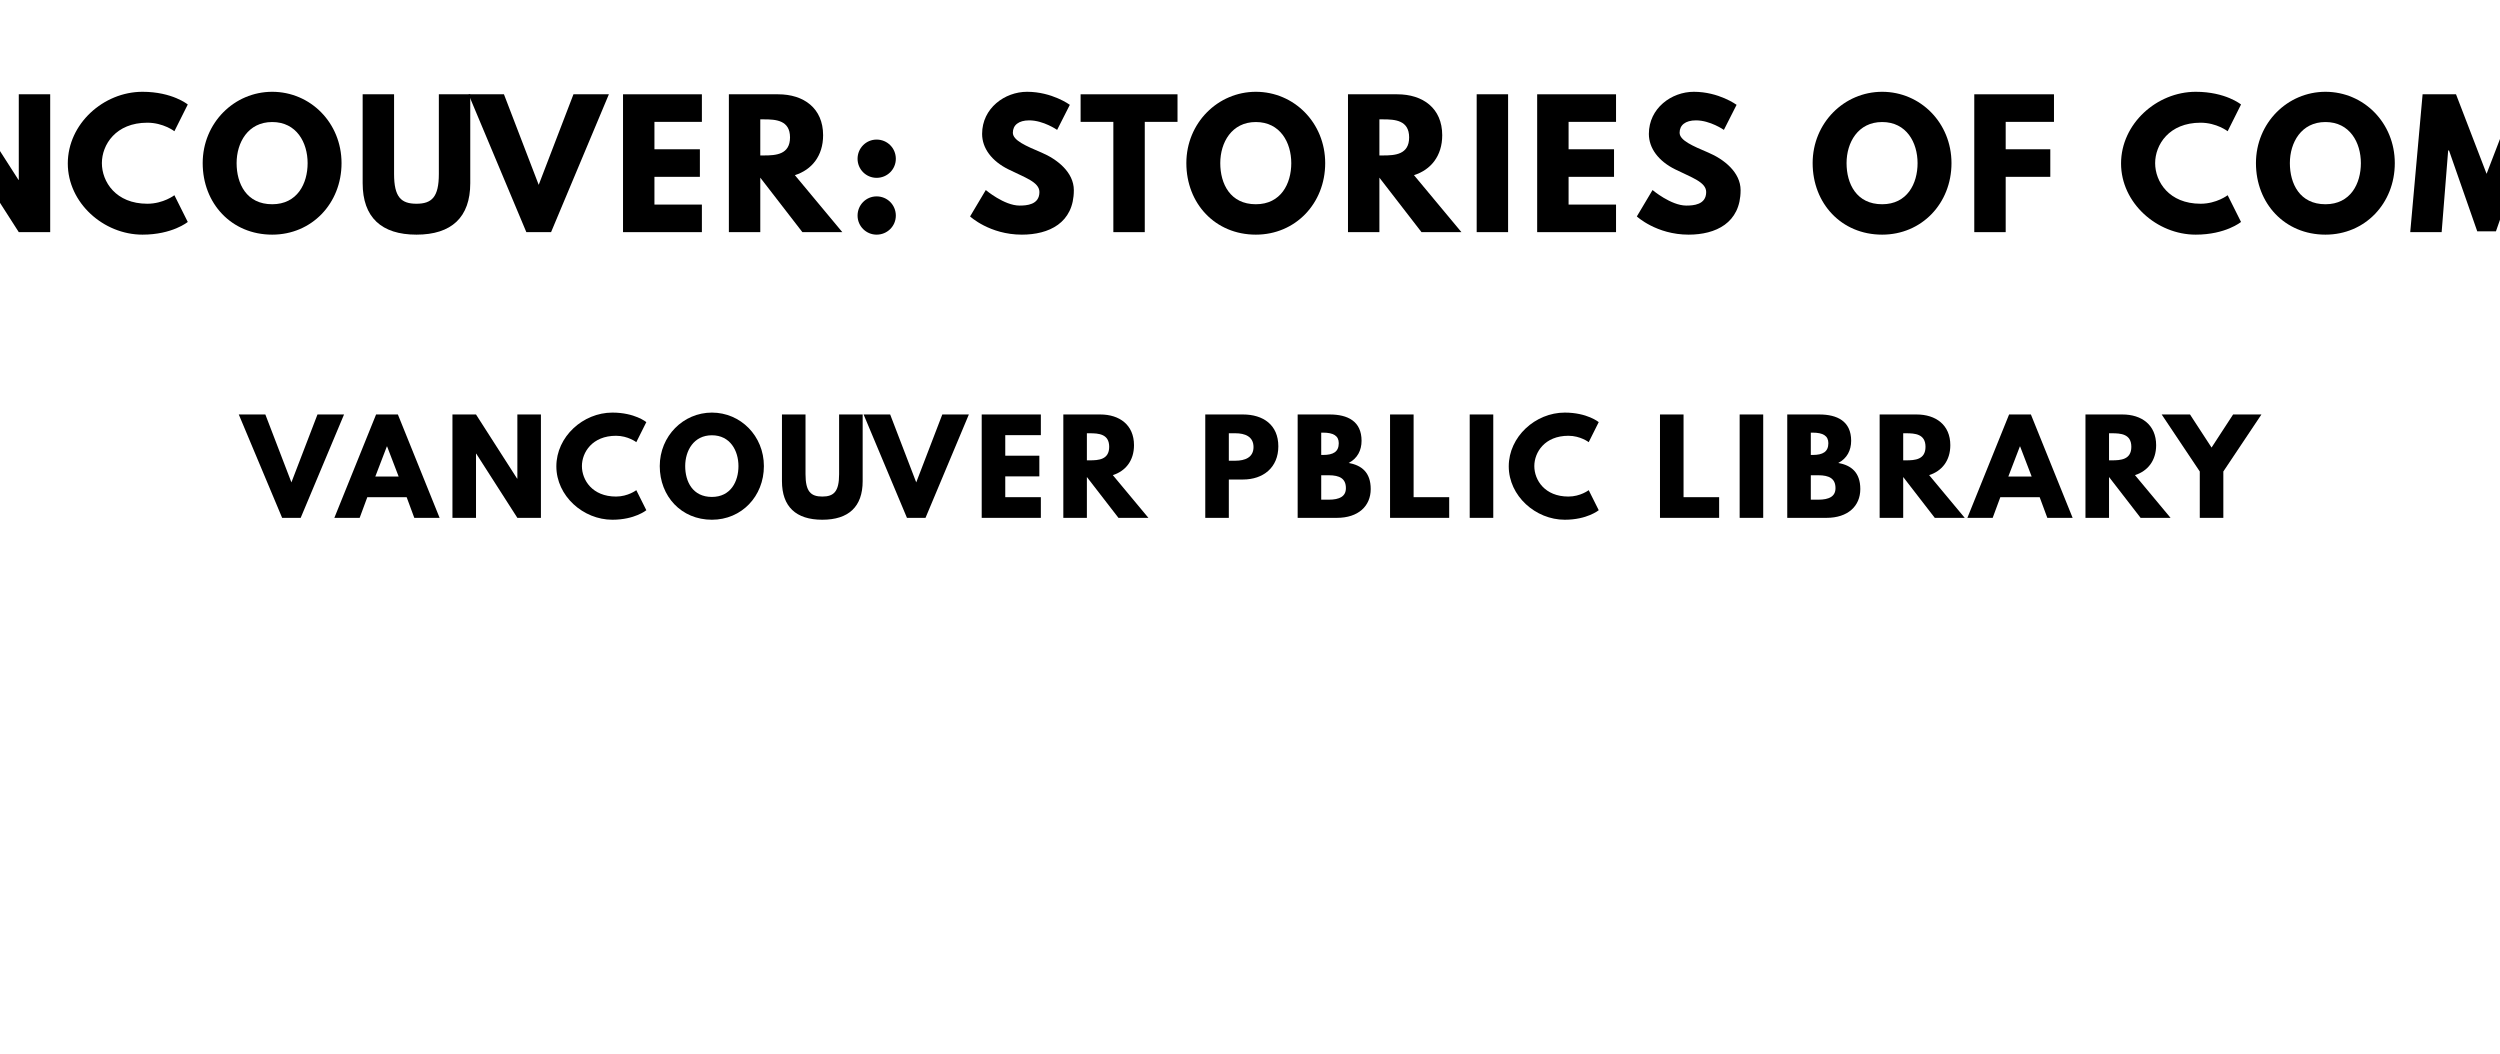
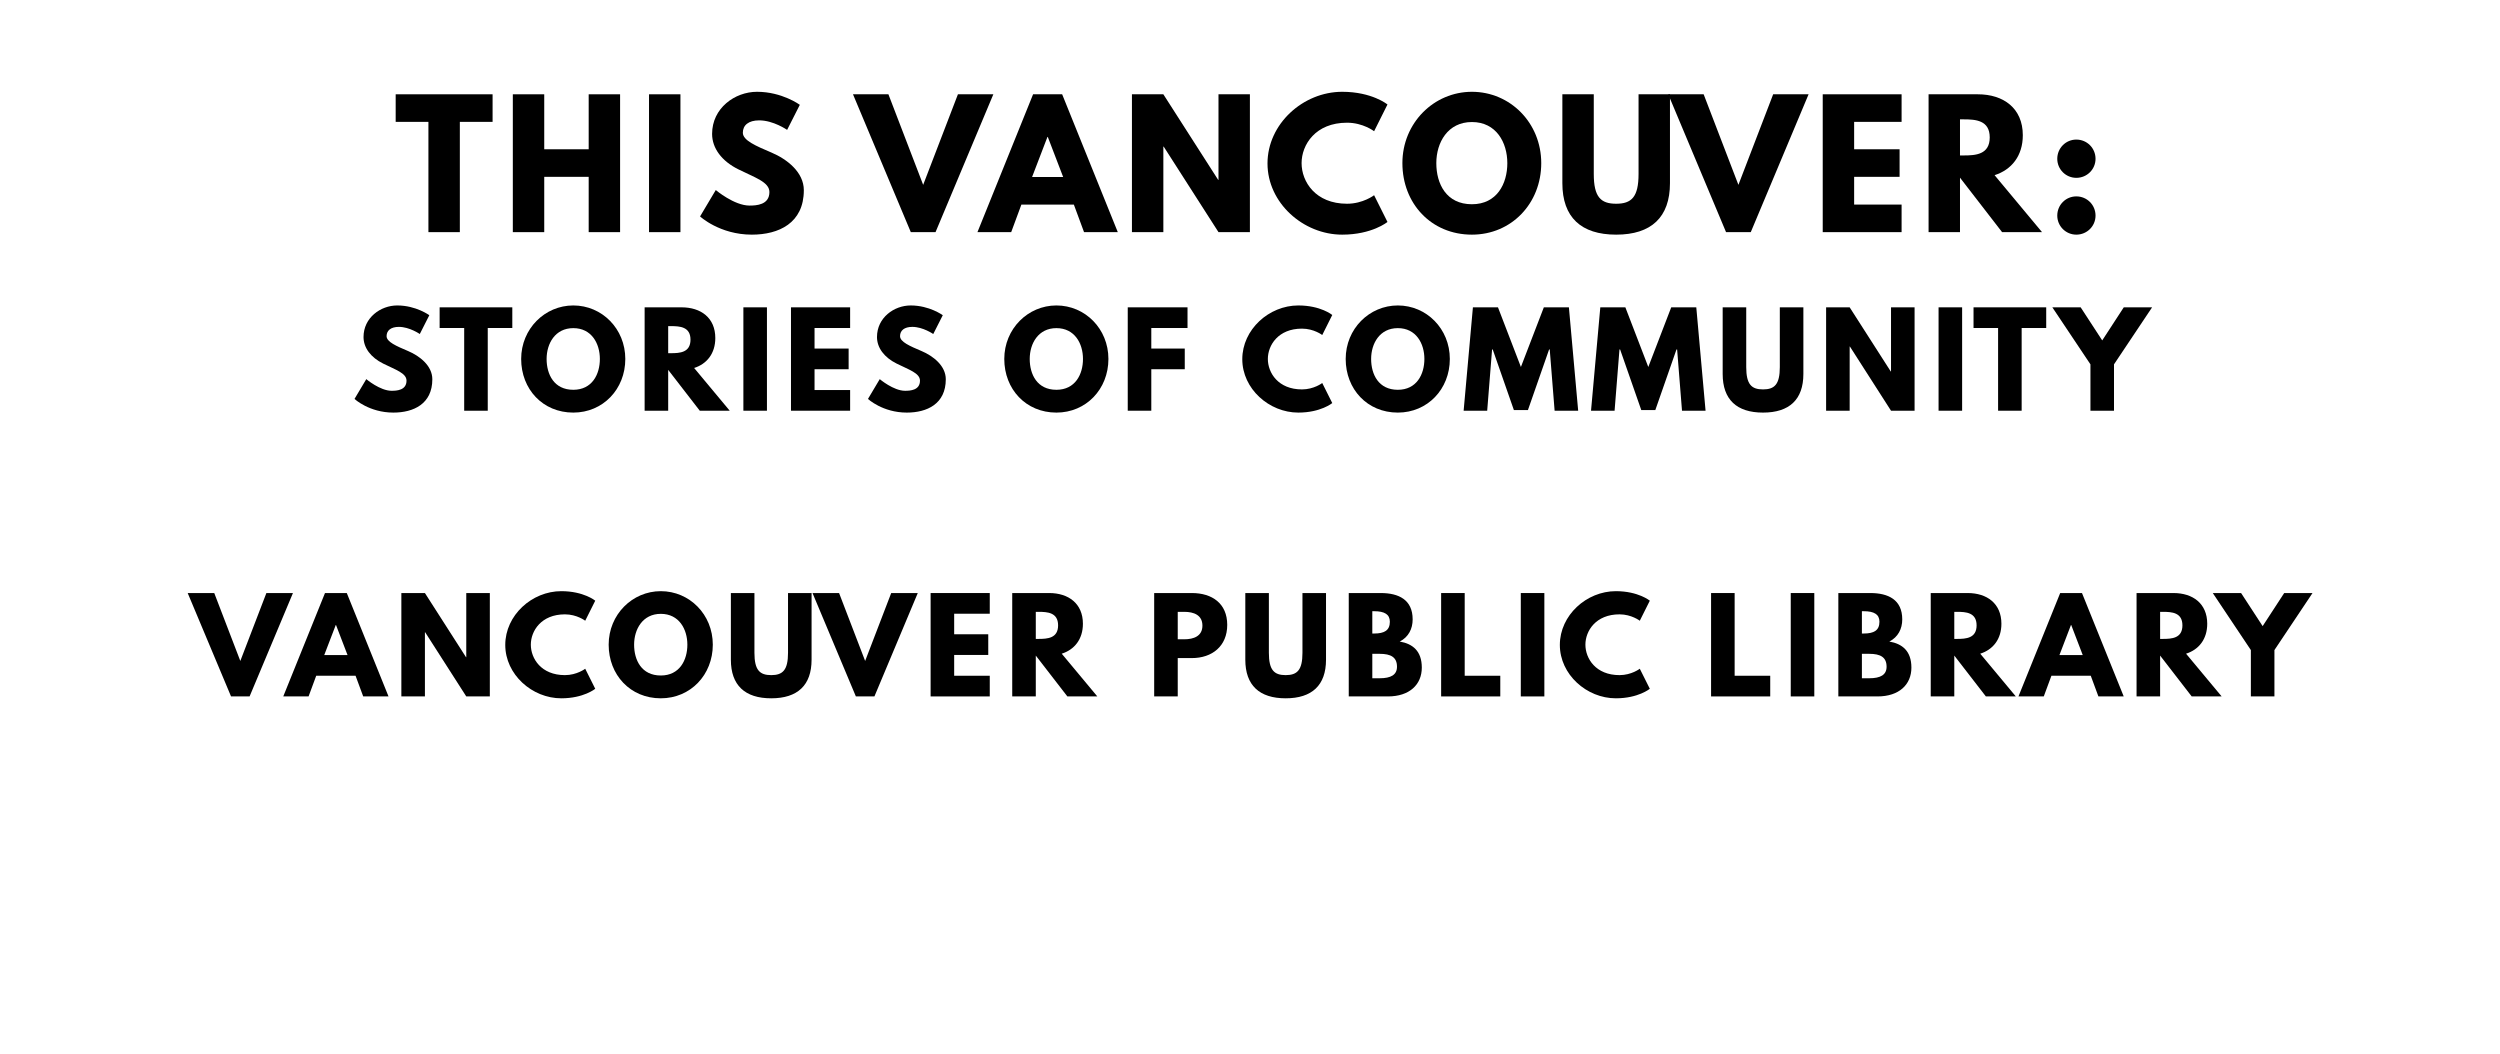
<svg xmlns="http://www.w3.org/2000/svg" version="1.1" viewBox="0 0 1400 590">
-   <g aria-label="THIS VANCOUVER: STORIES OF COMMUNITY">
-     <path d="m -450.257,68.246 h 18.339 V 130 h 17.591 V 68.246 h 18.339 V 52.807 h -54.269 z" />
-     <path d="m -367.062,99.029 h 24.889 V 130 h 17.591 V 52.807 h -17.591 v 30.784 h -24.889 V 52.807 H -384.653 V 130 h 17.591 z" />
-     <path d="m -290.79,52.807 h -17.591 V 130 h 17.591 z" />
-     <path d="m -247.89,51.404 c -12.444,0 -25.17,9.17 -25.17,23.579 0,8.047 5.427,15.251 14.69,19.836 9.17,4.585 17.404,7.111 17.404,12.725 0,7.205 -7.298,7.579 -11.134,7.579 -8.608,0 -18.901,-8.702 -18.901,-8.702 l -8.795,14.784 c 0,0 10.947,10.199 29.006,10.199 15.064,0 29.099,-6.456 29.099,-24.889 0,-10.105 -9.45,-17.404 -18.058,-21.053 -8.795,-3.743 -16.094,-6.83 -16.094,-11.135 0,-4.211 3.181,-6.924 9.17,-6.924 7.953,0 15.626,5.333 15.626,5.333 l 7.111,-14.035 c 0,0 -9.918,-7.298 -23.953,-7.298 z" />
-     <path d="m -161.784,130 h 13.848 l 32.374,-77.193 h -19.836 l -19.462,50.713 -19.462,-50.713 h -19.836 z" />
-     <path d="M -77.027,52.807 H -93.308 L -124.466,130 h 18.901 l 5.708,-15.439 h 29.38 L -64.77,130 h 18.901 z m 0.561,46.316 h -17.404 l 8.608,-22.456 h 0.187 z" />
-     <path d="m -20.359,82.094 h 0.187 L 10.518,130 H 28.109 V 52.807 H 10.518 V 100.713 H 10.331 L -20.359,52.807 H -37.95 V 130 h 17.591 z" />
-     <path d="m 82.505,114.094 c -17.684,0 -25.45,-12.351 -25.45,-22.737 0,-10.292 7.766,-22.643 25.45,-22.643 8.982,0 15.158,4.772 15.158,4.772 l 7.485,-14.971 c 0,0 -8.608,-7.111 -25.357,-7.111 -21.895,0 -41.825,17.965 -41.825,40.14 0,22.082 20.023,39.86 41.825,39.86 16.749,0 25.357,-7.111 25.357,-7.111 l -7.485,-14.971 c 0,0 -6.175,4.772 -15.158,4.772 z" />
-     <path d="m 113.508,91.357 c 0,22.55 16.094,40.047 38.924,40.047 22.175,0 38.83,-17.497 38.83,-40.047 0,-22.55 -17.404,-39.953 -38.83,-39.953 -21.24,0 -38.924,17.404 -38.924,39.953 z m 18.994,0 c 0,-11.509 6.363,-23.018 19.93,-23.018 13.661,0 19.836,11.509 19.836,23.018 0,11.509 -5.801,23.018 -19.836,23.018 -14.409,0 -19.93,-11.509 -19.93,-23.018 z" />
-     <path d="m 263.346,52.807 h -17.591 v 44.632 c 0,12.912 -3.93,16.655 -12.538,16.655 -8.608,0 -12.538,-3.743 -12.538,-16.655 v -44.632 h -17.591 v 49.778 c 0,19.088 10.48,28.819 30.129,28.819 19.649,0 30.129,-9.731 30.129,-28.819 z" />
-     <path d="m 294.751,130 h 13.848 L 340.973,52.807 H 321.137 L 301.675,103.52 282.213,52.807 h -19.836 z" />
-     <path d="M 393.056,52.807 H 348.893 V 130 h 44.164 v -15.439 h -26.573 V 99.029 h 25.45 V 83.591 h -25.45 V 68.246 h 26.573 z" />
-     <path d="M 408.169,52.807 V 130 h 17.591 V 99.497 L 449.338,130 H 471.701 L 445.128,98.094 c 9.45,-2.994 15.813,-10.76 15.813,-22.363 0,-15.158 -10.854,-22.924 -25.17,-22.924 z m 17.591,34.246 V 66.842 h 2.058 c 6.643,0 14.596,0.468 14.596,10.105 0,9.637 -7.953,10.105 -14.596,10.105 z" />
-     <path d="m 490.904,78.164 c -5.895,0 -10.667,4.772 -10.667,10.76 0,5.895 4.772,10.667 10.667,10.667 5.988,0 10.76,-4.772 10.76,-10.667 0,-5.988 -4.772,-10.76 -10.76,-10.76 z m 0,31.813 c -5.895,0 -10.667,4.772 -10.667,10.76 0,5.895 4.772,10.667 10.667,10.667 5.988,0 10.76,-4.772 10.76,-10.667 0,-5.988 -4.772,-10.76 -10.76,-10.76 z" />
-     <path d="m 575.151,51.404 c -12.444,0 -25.17,9.17 -25.17,23.579 0,8.047 5.427,15.251 14.69,19.836 9.17,4.585 17.404,7.111 17.404,12.725 0,7.205 -7.298,7.579 -11.134,7.579 -8.608,0 -18.901,-8.702 -18.901,-8.702 l -8.795,14.784 c 0,0 10.947,10.199 29.006,10.199 15.064,0 29.099,-6.456 29.099,-24.889 0,-10.105 -9.45,-17.404 -18.058,-21.053 -8.795,-3.743 -16.094,-6.83 -16.094,-11.135 0,-4.211 3.181,-6.924 9.17,-6.924 7.953,0 15.626,5.333 15.626,5.333 l 7.111,-14.035 c 0,0 -9.918,-7.298 -23.953,-7.298 z" />
-     <path d="m 605.138,68.246 h 18.339 V 130 H 641.068 V 68.246 h 18.339 V 52.807 h -54.269 z" />
-     <path d="m 664.356,91.357 c 0,22.55 16.094,40.047 38.924,40.047 22.175,0 38.83,-17.497 38.83,-40.047 0,-22.55 -17.404,-39.953 -38.83,-39.953 -21.24,0 -38.924,17.404 -38.924,39.953 z m 18.994,0 c 0,-11.509 6.363,-23.018 19.93,-23.018 13.661,0 19.836,11.509 19.836,23.018 0,11.509 -5.801,23.018 -19.836,23.018 -14.409,0 -19.93,-11.509 -19.93,-23.018 z" />
-     <path d="M 754.872,52.807 V 130 h 17.591 V 99.497 L 796.042,130 h 22.363 l -26.573,-31.906 c 9.45,-2.994 15.813,-10.76 15.813,-22.363 0,-15.158 -10.854,-22.924 -25.17,-22.924 z m 17.591,34.246 V 66.842 h 2.058 c 6.643,0 14.596,0.468 14.596,10.105 0,9.637 -7.953,10.105 -14.596,10.105 z" />
-     <path d="M 844.531,52.807 H 826.941 V 130 h 17.591 z" />
-     <path d="M 904.979,52.807 H 860.815 V 130 h 44.164 v -15.439 h -26.573 V 99.029 h 25.45 V 83.591 H 878.406 V 68.246 h 26.573 z" />
-     <path d="m 948.536,51.404 c -12.444,0 -25.17,9.17 -25.17,23.579 0,8.047 5.427,15.251 14.69,19.836 9.17,4.585 17.404,7.111 17.404,12.725 0,7.205 -7.298,7.579 -11.135,7.579 -8.608,0 -18.901,-8.702 -18.901,-8.702 l -8.795,14.784 c 0,0 10.947,10.199 29.006,10.199 15.064,0 29.099,-6.456 29.099,-24.889 0,-10.105 -9.45,-17.404 -18.058,-21.053 -8.795,-3.743 -16.094,-6.83 -16.094,-11.135 0,-4.211 3.181,-6.924 9.17,-6.924 7.953,0 15.626,5.333 15.626,5.333 l 7.111,-14.035 c 0,0 -9.918,-7.298 -23.953,-7.298 z" />
-     <path d="m 1015.08,91.357 c 0,22.55 16.093,40.047 38.924,40.047 22.175,0 38.83,-17.497 38.83,-40.047 0,-22.55 -17.404,-39.953 -38.83,-39.953 -21.24,0 -38.924,17.404 -38.924,39.953 z m 18.994,0 c 0,-11.509 6.363,-23.018 19.93,-23.018 13.661,0 19.836,11.509 19.836,23.018 0,11.509 -5.801,23.018 -19.836,23.018 -14.409,0 -19.93,-11.509 -19.93,-23.018 z" />
-     <path d="m 1150.227,52.807 h -44.632 V 130 h 17.591 V 99.029 h 24.982 V 83.591 h -24.982 V 68.246 h 27.041 z" />
-     <path d="m 1232.33,114.094 c -17.684,0 -25.45,-12.351 -25.45,-22.737 0,-10.292 7.766,-22.643 25.45,-22.643 8.982,0 15.158,4.772 15.158,4.772 l 7.485,-14.971 c 0,0 -8.608,-7.111 -25.357,-7.111 -21.895,0 -41.825,17.965 -41.825,40.14 0,22.082 20.023,39.86 41.825,39.86 16.749,0 25.357,-7.111 25.357,-7.111 l -7.485,-14.971 c 0,0 -6.175,4.772 -15.158,4.772 z" />
-     <path d="m 1263.333,91.357 c 0,22.55 16.093,40.047 38.924,40.047 22.175,0 38.83,-17.497 38.83,-40.047 0,-22.55 -17.404,-39.953 -38.83,-39.953 -21.24,0 -38.924,17.404 -38.924,39.953 z m 18.994,0 c 0,-11.509 6.363,-23.018 19.93,-23.018 13.661,0 19.836,11.509 19.836,23.018 0,11.509 -5.801,23.018 -19.836,23.018 -14.409,0 -19.93,-11.509 -19.93,-23.018 z" />
-     <path d="m 1417.661,130 h 17.591 l -6.924,-77.193 h -18.713 l -17.123,44.538 -17.123,-44.538 h -18.713 L 1349.732,130 h 17.591 l 3.649,-45.754 h 0.468 l 15.813,45.287 h 10.479 l 15.813,-45.287 h 0.468 z" />
-     <path d="m 1511.112,130 h 17.591 l -6.924,-77.193 h -18.713 l -17.123,44.538 -17.123,-44.538 H 1450.106 L 1443.182,130 h 17.591 l 3.649,-45.754 h 0.468 l 15.813,45.287 h 10.479 l 15.813,-45.287 h 0.468 z" />
-     <path d="m 1600.071,52.807 h -17.591 v 44.632 c 0,12.912 -3.93,16.655 -12.538,16.655 -8.608,0 -12.538,-3.743 -12.538,-16.655 v -44.632 h -17.591 v 49.778 c 0,19.088 10.479,28.819 30.129,28.819 19.649,0 30.129,-9.731 30.129,-28.819 z" />
-     <path d="m 1632.967,82.094 h 0.187 L 1663.844,130 h 17.591 V 52.807 h -17.591 v 47.906 h -0.187 l -30.69,-47.906 h -17.591 V 130 h 17.591 z" />
-     <path d="m 1715.27,52.807 h -17.591 V 130 h 17.591 z" />
-     <path d="m 1722.119,68.246 h 18.339 V 130 h 17.591 V 68.246 h 18.339 V 52.807 h -54.269 z" />
-     <path d="m 1779.302,52.807 28.444,42.573 V 130 h 17.591 V 95.38 l 28.445,-42.573 h -21.146 l -16.094,24.702 -16.093,-24.702 z" />
+   <g aria-label="THIS VANCOUVER:">
+     <path d="m 221.578,68.246 h 18.339 V 130 h 17.591 V 68.246 h 18.339 V 52.807 h -54.269 z" />
+     <path d="m 304.773,99.029 h 24.889 V 130 h 17.591 V 52.807 H 329.662 V 83.591 H 304.773 V 52.807 H 287.182 V 130 h 17.591 z" />
+     <path d="M 381.045,52.807 H 363.454 V 130 h 17.591 z" />
+     <path d="m 423.945,51.404 c -12.444,0 -25.17,9.17 -25.17,23.579 0,8.047 5.427,15.251 14.69,19.836 9.17,4.585 17.404,7.111 17.404,12.725 0,7.205 -7.298,7.579 -11.134,7.579 -8.608,0 -18.901,-8.702 -18.901,-8.702 l -8.795,14.784 c 0,0 10.947,10.199 29.006,10.199 15.064,0 29.099,-6.456 29.099,-24.889 0,-10.105 -9.45,-17.404 -18.058,-21.053 -8.795,-3.743 -16.094,-6.83 -16.094,-11.135 0,-4.211 3.181,-6.924 9.17,-6.924 7.953,0 15.626,5.333 15.626,5.333 l 7.111,-14.035 c 0,0 -9.918,-7.298 -23.953,-7.298 z" />
+     <path d="m 510.05,130 h 13.848 L 556.273,52.807 H 536.436 L 516.974,103.52 497.512,52.807 h -19.836 z" />
+     <path d="m 594.808,52.807 h -16.281 L 547.369,130 h 18.901 l 5.708,-15.439 h 29.38 L 607.065,130 h 18.901 z m 0.561,46.316 h -17.404 l 8.608,-22.456 h 0.187 z" />
+     <path d="m 651.476,82.094 h 0.187 L 682.353,130 h 17.591 V 52.807 h -17.591 v 47.906 h -0.187 L 651.476,52.807 H 633.885 V 130 h 17.591 z" />
+     <path d="m 754.34,114.094 c -17.684,0 -25.45,-12.351 -25.45,-22.737 0,-10.292 7.766,-22.643 25.45,-22.643 8.982,0 15.158,4.772 15.158,4.772 l 7.485,-14.971 c 0,0 -8.608,-7.111 -25.357,-7.111 -21.895,0 -41.825,17.965 -41.825,40.14 0,22.082 20.023,39.86 41.825,39.86 16.749,0 25.357,-7.111 25.357,-7.111 l -7.485,-14.971 c 0,0 -6.175,4.772 -15.158,4.772 z" />
+     <path d="m 785.343,91.357 c 0,22.55 16.094,40.047 38.924,40.047 22.175,0 38.83,-17.497 38.83,-40.047 0,-22.55 -17.404,-39.953 -38.83,-39.953 -21.24,0 -38.924,17.404 -38.924,39.953 z m 18.994,0 c 0,-11.509 6.363,-23.018 19.93,-23.018 13.661,0 19.836,11.509 19.836,23.018 0,11.509 -5.801,23.018 -19.836,23.018 -14.409,0 -19.93,-11.509 -19.93,-23.018 z" />
+     <path d="m 935.181,52.807 h -17.591 v 44.632 c 0,12.912 -3.93,16.655 -12.538,16.655 -8.608,0 -12.538,-3.743 -12.538,-16.655 v -44.632 h -17.591 v 49.778 c 0,19.088 10.48,28.819 30.129,28.819 19.649,0 30.129,-9.731 30.129,-28.819 z" />
+     <path d="m 966.586,130 h 13.848 L 1012.808,52.807 H 992.971 L 973.51,103.52 954.048,52.807 h -19.836 z" />
+     <path d="m 1064.891,52.807 h -44.164 V 130 h 44.164 V 114.561 H 1038.318 V 99.029 h 25.45 V 83.591 H 1038.318 V 68.246 h 26.573 z" />
+     <path d="M 1080.004,52.807 V 130 h 17.591 V 99.497 L 1121.173,130 h 22.363 l -26.573,-31.906 c 9.45,-2.994 15.813,-10.76 15.813,-22.363 0,-15.158 -10.854,-22.924 -25.17,-22.924 z m 17.591,34.246 V 66.842 h 2.058 c 6.643,0 14.597,0.468 14.597,10.105 0,9.637 -7.953,10.105 -14.597,10.105 z" />
+     <path d="m 1162.739,78.164 c -5.895,0 -10.667,4.772 -10.667,10.76 0,5.895 4.772,10.667 10.667,10.667 5.988,0 10.76,-4.772 10.76,-10.667 0,-5.988 -4.772,-10.76 -10.76,-10.76 z m 0,31.813 c -5.895,0 -10.667,4.772 -10.667,10.76 0,5.895 4.772,10.667 10.667,10.667 5.988,0 10.76,-4.772 10.76,-10.667 0,-5.988 -4.772,-10.76 -10.76,-10.76 z" />
  </g>
-   <g aria-label="VANCOUVER PBLIC LIBRARY">
-     <path d="m 157.996,290 h 10.386 l 24.281,-57.895 h -14.877 l -14.596,38.035 -14.596,-38.035 h -14.877 z" />
-     <path d="M 222.814,232.105 H 210.603 L 187.235,290 h 14.175 l 4.281,-11.579 h 22.035 L 232.007,290 h 14.175 z m 0.421,34.737 H 210.182 L 216.638,250 h 0.14 z" />
-     <path d="m 266.565,254.07 h 0.14 L 289.723,290 h 13.193 v -57.895 h -13.193 v 35.93 h -0.14 L 266.565,232.105 H 253.372 V 290 h 13.193 z" />
-     <path d="m 344.963,278.07 c -13.263,0 -19.088,-9.263 -19.088,-17.053 0,-7.719 5.825,-16.982 19.088,-16.982 6.737,0 11.368,3.579 11.368,3.579 l 5.614,-11.228 c 0,0 -6.456,-5.333 -19.018,-5.333 -16.421,0 -31.368,13.474 -31.368,30.105 0,16.561 15.018,29.895 31.368,29.895 12.561,0 19.018,-5.333 19.018,-5.333 l -5.614,-11.228 c 0,0 -4.632,3.579 -11.368,3.579 z" />
-     <path d="m 369.465,261.018 c 0,16.912 12.07,30.035 29.193,30.035 16.632,0 29.123,-13.123 29.123,-30.035 0,-16.912 -13.053,-29.965 -29.123,-29.965 -15.93,0 -29.193,13.053 -29.193,29.965 z m 14.246,0 c 0,-8.632 4.772,-17.263 14.947,-17.263 10.246,0 14.877,8.632 14.877,17.263 0,8.632 -4.351,17.263 -14.877,17.263 -10.807,0 -14.947,-8.632 -14.947,-17.263 z" />
-     <path d="m 483.093,232.105 h -13.193 v 33.474 c 0,9.684 -2.947,12.491 -9.404,12.491 -6.456,0 -9.404,-2.807 -9.404,-12.491 v -33.474 h -13.193 v 37.333 c 0,14.316 7.86,21.614 22.596,21.614 14.737,0 22.596,-7.298 22.596,-21.614 z" />
-     <path d="m 507.897,290 h 10.386 l 24.281,-57.895 H 527.686 l -14.596,38.035 -14.596,-38.035 h -14.877 z" />
-     <path d="M 582.876,232.105 H 549.753 V 290 h 33.123 V 278.421 H 562.946 V 266.772 H 582.034 v -11.579 h -19.088 v -11.509 h 19.93 z" />
-     <path d="M 595.461,232.105 V 290 h 13.193 V 267.123 L 626.338,290 h 16.772 l -19.93,-23.93 c 7.088,-2.246 11.86,-8.07 11.86,-16.772 0,-11.368 -8.14,-17.193 -18.877,-17.193 z m 13.193,25.684 v -15.158 h 1.544 c 4.982,0 10.947,0.351 10.947,7.579 0,7.228 -5.965,7.579 -10.947,7.579 z" />
-     <path d="M 674.951,232.105 V 290 h 13.193 v -21.474 h 7.93 c 11.298,0 19.789,-6.667 19.789,-18.596 0,-12 -8.491,-17.825 -19.789,-17.825 z M 688.144,258 v -15.368 h 3.719 c 5.193,0 10.105,1.754 10.105,7.719 0,5.895 -4.912,7.649 -10.105,7.649 z" />
-     <path d="M 726.689,232.105 V 290 h 21.965 c 12,0 18.947,-6.596 18.947,-16.14 0,-9.333 -5.123,-13.333 -12.351,-14.596 4.912,-2.526 7.228,-7.088 7.228,-12.421 0,-11.018 -7.86,-14.737 -17.825,-14.737 z m 13.193,22.667 V 242.281 h 1.053 c 5.754,0 8.772,1.754 8.772,5.895 0,4.842 -3.088,6.596 -8.772,6.596 z m 0,25.053 v -13.684 h 4.14 c 6.246,0 9.684,1.895 9.684,7.228 0,4.561 -3.439,6.456 -9.684,6.456 z" />
-     <path d="M 791.62,232.105 H 778.427 V 290 h 33.123 v -11.579 h -19.93 z" />
-     <path d="M 836.23,232.105 H 823.037 V 290 h 13.193 z" />
-     <path d="m 878.307,278.07 c -13.263,0 -19.088,-9.263 -19.088,-17.053 0,-7.719 5.825,-16.982 19.088,-16.982 6.737,0 11.368,3.579 11.368,3.579 l 5.614,-11.228 c 0,0 -6.456,-5.333 -19.018,-5.333 -16.421,0 -31.368,13.474 -31.368,30.105 0,16.561 15.018,29.895 31.368,29.895 12.561,0 19.018,-5.333 19.018,-5.333 l -5.614,-11.228 c 0,0 -4.632,3.579 -11.368,3.579 z" />
-     <path d="M 942.787,232.105 H 929.594 V 290 h 33.123 v -11.579 h -19.93 z" />
-     <path d="M 987.398,232.105 H 974.205 V 290 h 13.193 z" />
-     <path d="M 1000.861,232.105 V 290 h 21.965 c 12,0 18.947,-6.596 18.947,-16.14 0,-9.333 -5.123,-13.333 -12.351,-14.596 4.912,-2.526 7.228,-7.088 7.228,-12.421 0,-11.018 -7.86,-14.737 -17.825,-14.737 z m 13.193,22.667 V 242.281 h 1.053 c 5.754,0 8.772,1.754 8.772,5.895 0,4.842 -3.088,6.596 -8.772,6.596 z m 0,25.053 v -13.684 h 4.14 c 6.246,0 9.684,1.895 9.684,7.228 0,4.561 -3.439,6.456 -9.684,6.456 z" />
-     <path d="M 1052.599,232.105 V 290 h 13.193 V 267.123 L 1083.476,290 h 16.772 l -19.93,-23.93 c 7.088,-2.246 11.86,-8.07 11.86,-16.772 0,-11.368 -8.14,-17.193 -18.877,-17.193 z m 13.193,25.684 v -15.158 h 1.544 c 4.982,0 10.947,0.351 10.947,7.579 0,7.228 -5.965,7.579 -10.947,7.579 z" />
-     <path d="m 1137.304,232.105 h -12.211 L 1101.725,290 h 14.175 l 4.281,-11.579 h 22.035 L 1146.497,290 h 14.175 z m 0.421,34.737 h -13.053 L 1131.128,250 h 0.14 z" />
-     <path d="M 1167.862,232.105 V 290 h 13.193 V 267.123 L 1198.739,290 h 16.772 l -19.93,-23.93 c 7.088,-2.246 11.86,-8.07 11.86,-16.772 0,-11.368 -8.14,-17.193 -18.877,-17.193 z m 13.193,25.684 v -15.158 h 1.544 c 4.982,0 10.947,0.351 10.947,7.579 0,7.228 -5.965,7.579 -10.947,7.579 z" />
-     <path d="m 1210.543,232.105 21.333,31.93 V 290 h 13.193 v -25.965 l 21.333,-31.93 h -15.86 l -12.07,18.526 -12.07,-18.526 z" />
+   <g aria-label="STORIES OF COMMUNITY">
+     <path d="m 222.452,171.053 c -9.333,0 -18.877,6.877 -18.877,17.684 0,6.035 4.07,11.439 11.018,14.877 6.877,3.439 13.053,5.333 13.053,9.544 0,5.404 -5.474,5.684 -8.351,5.684 -6.456,0 -14.175,-6.526 -14.175,-6.526 l -6.596,11.088 c 0,0 8.211,7.649 21.754,7.649 11.298,0 21.825,-4.842 21.825,-18.667 0,-7.579 -7.088,-13.053 -13.544,-15.789 -6.596,-2.807 -12.07,-5.123 -12.07,-8.351 0,-3.158 2.386,-5.193 6.877,-5.193 5.965,0 11.719,4 11.719,4 l 5.333,-10.526 c 0,0 -7.439,-5.474 -17.965,-5.474 z" />
+     <path d="m 246.192,183.684 h 13.754 V 230 h 13.193 v -46.316 h 13.754 v -11.579 h -40.702 z" />
+     <path d="m 291.855,201.018 c 0,16.912 12.07,30.035 29.193,30.035 16.632,0 29.123,-13.123 29.123,-30.035 0,-16.912 -13.053,-29.965 -29.123,-29.965 -15.93,0 -29.193,13.053 -29.193,29.965 z m 14.246,0 c 0,-8.632 4.772,-17.263 14.947,-17.263 10.246,0 14.877,8.632 14.877,17.263 0,8.632 -4.351,17.263 -14.877,17.263 -10.807,0 -14.947,-8.632 -14.947,-17.263 z" />
+     <path d="M 360.992,172.105 V 230 h 13.193 V 207.123 L 391.87,230 h 16.772 l -19.93,-23.93 c 7.088,-2.246 11.86,-8.07 11.86,-16.772 0,-11.368 -8.14,-17.193 -18.877,-17.193 z m 13.193,25.684 v -15.158 h 1.544 c 4.982,0 10.947,0.351 10.947,7.579 0,7.228 -5.965,7.579 -10.947,7.579 z" />
+     <path d="M 429.487,172.105 H 416.294 V 230 h 13.193 z" />
+     <path d="m 476.072,172.105 h -33.123 V 230 h 33.123 v -11.579 h -19.93 v -11.649 h 19.088 v -11.579 h -19.088 v -11.509 h 19.93 z" />
+     <path d="m 509.99,171.053 c -9.333,0 -18.877,6.877 -18.877,17.684 0,6.035 4.07,11.439 11.018,14.877 6.877,3.439 13.053,5.333 13.053,9.544 0,5.404 -5.474,5.684 -8.351,5.684 -6.456,0 -14.175,-6.526 -14.175,-6.526 l -6.596,11.088 c 0,0 8.211,7.649 21.754,7.649 11.298,0 21.825,-4.842 21.825,-18.667 0,-7.579 -7.088,-13.053 -13.544,-15.789 -6.596,-2.807 -12.07,-5.123 -12.07,-8.351 0,-3.158 2.386,-5.193 6.877,-5.193 5.965,0 11.719,4 11.719,4 l 5.333,-10.526 c 0,0 -7.439,-5.474 -17.965,-5.474 z" />
+     <path d="m 562.398,201.018 c 0,16.912 12.07,30.035 29.193,30.035 16.632,0 29.123,-13.123 29.123,-30.035 0,-16.912 -13.053,-29.965 -29.123,-29.965 -15.93,0 -29.193,13.053 -29.193,29.965 z m 14.246,0 c 0,-8.632 4.772,-17.263 14.947,-17.263 10.246,0 14.877,8.632 14.877,17.263 0,8.632 -4.351,17.263 -14.877,17.263 -10.807,0 -14.947,-8.632 -14.947,-17.263 z" />
+     <path d="M 665.009,172.105 H 631.535 V 230 h 13.193 v -23.228 h 18.737 v -11.579 h -18.737 v -11.509 h 20.281 z" />
+     <path d="m 729.086,218.07 c -13.263,0 -19.088,-9.263 -19.088,-17.053 0,-7.719 5.825,-16.982 19.088,-16.982 6.737,0 11.368,3.579 11.368,3.579 l 5.614,-11.228 c 0,0 -6.456,-5.333 -19.018,-5.333 -16.421,0 -31.368,13.474 -31.368,30.105 0,16.561 15.018,29.895 31.368,29.895 12.561,0 19.018,-5.333 19.018,-5.333 l -5.614,-11.228 c 0,0 -4.632,3.579 -11.368,3.579 z" />
+     <path d="m 753.588,201.018 c 0,16.912 12.07,30.035 29.193,30.035 16.632,0 29.123,-13.123 29.123,-30.035 0,-16.912 -13.053,-29.965 -29.123,-29.965 -15.93,0 -29.193,13.053 -29.193,29.965 z m 14.246,0 c 0,-8.632 4.772,-17.263 14.947,-17.263 10.246,0 14.877,8.632 14.877,17.263 0,8.632 -4.351,17.263 -14.877,17.263 -10.807,0 -14.947,-8.632 -14.947,-17.263 z" />
+     <path d="m 870.584,230 h 13.193 L 878.584,172.105 H 864.549 L 851.707,205.509 838.865,172.105 H 824.83 L 819.637,230 h 13.193 l 2.737,-34.316 h 0.351 l 11.86,33.965 h 7.86 l 11.86,-33.965 h 0.351 z" />
+     <path d="m 941.922,230 h 13.193 l -5.193,-57.895 h -14.035 l -12.842,33.404 -12.842,-33.404 H 896.168 L 890.975,230 h 13.193 l 2.737,-34.316 h 0.351 l 11.86,33.965 h 7.86 l 11.86,-33.965 h 0.351 z" />
+     <path d="m 1009.891,172.105 h -13.193 v 33.474 c 0,9.684 -2.947,12.491 -9.404,12.491 -6.456,0 -9.404,-2.807 -9.404,-12.491 v -33.474 h -13.193 v 37.333 c 0,14.316 7.86,21.614 22.596,21.614 14.737,0 22.597,-7.298 22.597,-21.614 z" />
+     <path d="m 1035.814,194.07 h 0.14 L 1058.972,230 h 13.193 v -57.895 h -13.193 v 35.93 h -0.14 l -23.017,-35.93 h -13.193 V 230 h 13.193 z" />
+     <path d="m 1098.791,172.105 h -13.193 V 230 h 13.193 z" />
+     <path d="m 1105.178,183.684 h 13.754 V 230 h 13.193 v -46.316 h 13.754 v -11.579 h -40.702 z" />
+     <path d="m 1149.315,172.105 21.333,31.93 V 230 h 13.193 v -25.965 l 21.333,-31.93 h -15.86 l -12.07,18.526 -12.07,-18.526 z" />
+   </g>
+   <g aria-label="VANCOUVER PUBLIC LIBRARY">
+     <path d="m 129.385,390 h 10.386 l 24.281,-57.895 H 149.175 l -14.597,38.035 -14.596,-38.035 h -14.877 z" />
+     <path d="M 194.203,332.105 H 181.993 L 158.624,390 h 14.175 l 4.281,-11.579 h 22.035 L 203.396,390 h 14.175 z m 0.421,34.737 H 181.572 L 188.028,350 h 0.14 z" />
+     <path d="m 237.954,354.07 h 0.14 L 261.112,390 h 13.193 V 332.105 H 261.112 v 35.93 h -0.14 L 237.954,332.105 H 224.762 V 390 h 13.193 z" />
+     <path d="m 316.353,378.07 c -13.263,0 -19.088,-9.263 -19.088,-17.053 0,-7.719 5.825,-16.982 19.088,-16.982 6.737,0 11.368,3.579 11.368,3.579 l 5.614,-11.228 c 0,0 -6.456,-5.333 -19.018,-5.333 -16.421,0 -31.368,13.474 -31.368,30.105 0,16.561 15.018,29.895 31.368,29.895 12.561,0 19.018,-5.333 19.018,-5.333 l -5.614,-11.228 c 0,0 -4.632,3.579 -11.368,3.579 z" />
+     <path d="m 340.855,361.018 c 0,16.912 12.07,30.035 29.193,30.035 16.632,0 29.123,-13.123 29.123,-30.035 0,-16.912 -13.053,-29.965 -29.123,-29.965 -15.93,0 -29.193,13.053 -29.193,29.965 z m 14.246,0 c 0,-8.632 4.772,-17.263 14.947,-17.263 10.246,0 14.877,8.632 14.877,17.263 0,8.632 -4.351,17.263 -14.877,17.263 -10.807,0 -14.947,-8.632 -14.947,-17.263 z" />
+     <path d="m 454.483,332.105 h -13.193 v 33.474 c 0,9.684 -2.947,12.491 -9.404,12.491 -6.456,0 -9.403,-2.807 -9.403,-12.491 v -33.474 h -13.193 v 37.333 c 0,14.316 7.86,21.614 22.596,21.614 14.737,0 22.596,-7.298 22.596,-21.614 z" />
+     <path d="m 479.287,390 h 10.386 l 24.281,-57.895 H 499.076 l -14.596,38.035 -14.596,-38.035 h -14.877 z" />
+     <path d="M 554.266,332.105 H 521.143 V 390 h 33.123 v -11.579 h -19.93 v -11.649 h 19.088 v -11.579 h -19.088 v -11.509 h 19.93 z" />
+     <path d="M 566.85,332.105 V 390 h 13.193 V 367.123 L 597.728,390 h 16.772 l -19.93,-23.93 c 7.088,-2.246 11.86,-8.07 11.86,-16.772 0,-11.368 -8.14,-17.193 -18.877,-17.193 z m 13.193,25.684 v -15.158 h 1.544 c 4.982,0 10.947,0.351 10.947,7.579 0,7.228 -5.965,7.579 -10.947,7.579 z" />
+     <path d="M 646.34,332.105 V 390 h 13.193 v -21.474 h 7.93 c 11.298,0 19.789,-6.667 19.789,-18.596 0,-12 -8.491,-17.825 -19.789,-17.825 z M 659.533,358 v -15.368 h 3.719 c 5.193,0 10.105,1.754 10.105,7.719 0,5.895 -4.912,7.649 -10.105,7.649 z" />
+     <path d="m 742.57,332.105 h -13.193 v 33.474 c 0,9.684 -2.947,12.491 -9.404,12.491 -6.456,0 -9.404,-2.807 -9.404,-12.491 v -33.474 h -13.193 v 37.333 c 0,14.316 7.86,21.614 22.596,21.614 14.737,0 22.596,-7.298 22.596,-21.614 z" />
+     <path d="M 755.299,332.105 V 390 h 21.965 c 12,0 18.947,-6.596 18.947,-16.14 0,-9.333 -5.123,-13.333 -12.351,-14.596 4.912,-2.526 7.228,-7.088 7.228,-12.421 0,-11.018 -7.86,-14.737 -17.825,-14.737 z m 13.193,22.667 V 342.281 h 1.053 c 5.754,0 8.772,1.754 8.772,5.895 0,4.842 -3.088,6.596 -8.772,6.596 z m 0,25.053 v -13.684 h 4.14 c 6.246,0 9.684,1.895 9.684,7.228 0,4.561 -3.439,6.456 -9.684,6.456 z" />
+     <path d="M 820.23,332.105 H 807.037 V 390 h 33.123 v -11.579 h -19.93 z" />
+     <path d="M 864.84,332.105 H 851.647 V 390 h 13.193 z" />
+     <path d="m 906.917,378.07 c -13.263,0 -19.088,-9.263 -19.088,-17.053 0,-7.719 5.825,-16.982 19.088,-16.982 6.737,0 11.368,3.579 11.368,3.579 l 5.614,-11.228 c 0,0 -6.456,-5.333 -19.018,-5.333 -16.421,0 -31.368,13.474 -31.368,30.105 0,16.561 15.018,29.895 31.368,29.895 12.561,0 19.018,-5.333 19.018,-5.333 l -5.614,-11.228 c 0,0 -4.632,3.579 -11.368,3.579 z" />
+     <path d="M 971.397,332.105 H 958.204 V 390 h 33.123 v -11.579 h -19.93 z" />
+     <path d="m 1016.008,332.105 h -13.193 V 390 h 13.193 z" />
+     <path d="M 1029.471,332.105 V 390 h 21.965 c 12,0 18.947,-6.596 18.947,-16.14 0,-9.333 -5.123,-13.333 -12.351,-14.596 4.912,-2.526 7.228,-7.088 7.228,-12.421 0,-11.018 -7.86,-14.737 -17.825,-14.737 z m 13.193,22.667 V 342.281 h 1.053 c 5.754,0 8.772,1.754 8.772,5.895 0,4.842 -3.088,6.596 -8.772,6.596 z m 0,25.053 v -13.684 h 4.14 c 6.246,0 9.684,1.895 9.684,7.228 0,4.561 -3.439,6.456 -9.684,6.456 z" />
+     <path d="M 1081.209,332.105 V 390 h 13.193 V 367.123 L 1112.086,390 h 16.772 l -19.93,-23.93 c 7.088,-2.246 11.86,-8.07 11.86,-16.772 0,-11.368 -8.14,-17.193 -18.877,-17.193 z m 13.193,25.684 v -15.158 h 1.544 c 4.982,0 10.947,0.351 10.947,7.579 0,7.228 -5.965,7.579 -10.947,7.579 z" />
+     <path d="m 1165.914,332.105 h -12.21 L 1130.335,390 h 14.175 l 4.281,-11.579 h 22.035 L 1175.107,390 h 14.175 z m 0.421,34.737 h -13.053 L 1159.738,350 h 0.14 z" />
+     <path d="M 1196.472,332.105 V 390 h 13.193 V 367.123 L 1227.349,390 h 16.772 l -19.93,-23.93 c 7.088,-2.246 11.86,-8.07 11.86,-16.772 0,-11.368 -8.14,-17.193 -18.877,-17.193 z m 13.193,25.684 v -15.158 h 1.544 c 4.982,0 10.947,0.351 10.947,7.579 0,7.228 -5.965,7.579 -10.947,7.579 z" />
+     <path d="m 1239.153,332.105 21.333,31.93 V 390 h 13.193 v -25.965 l 21.333,-31.93 h -15.86 l -12.07,18.526 -12.07,-18.526 z" />
  </g>
</svg>
